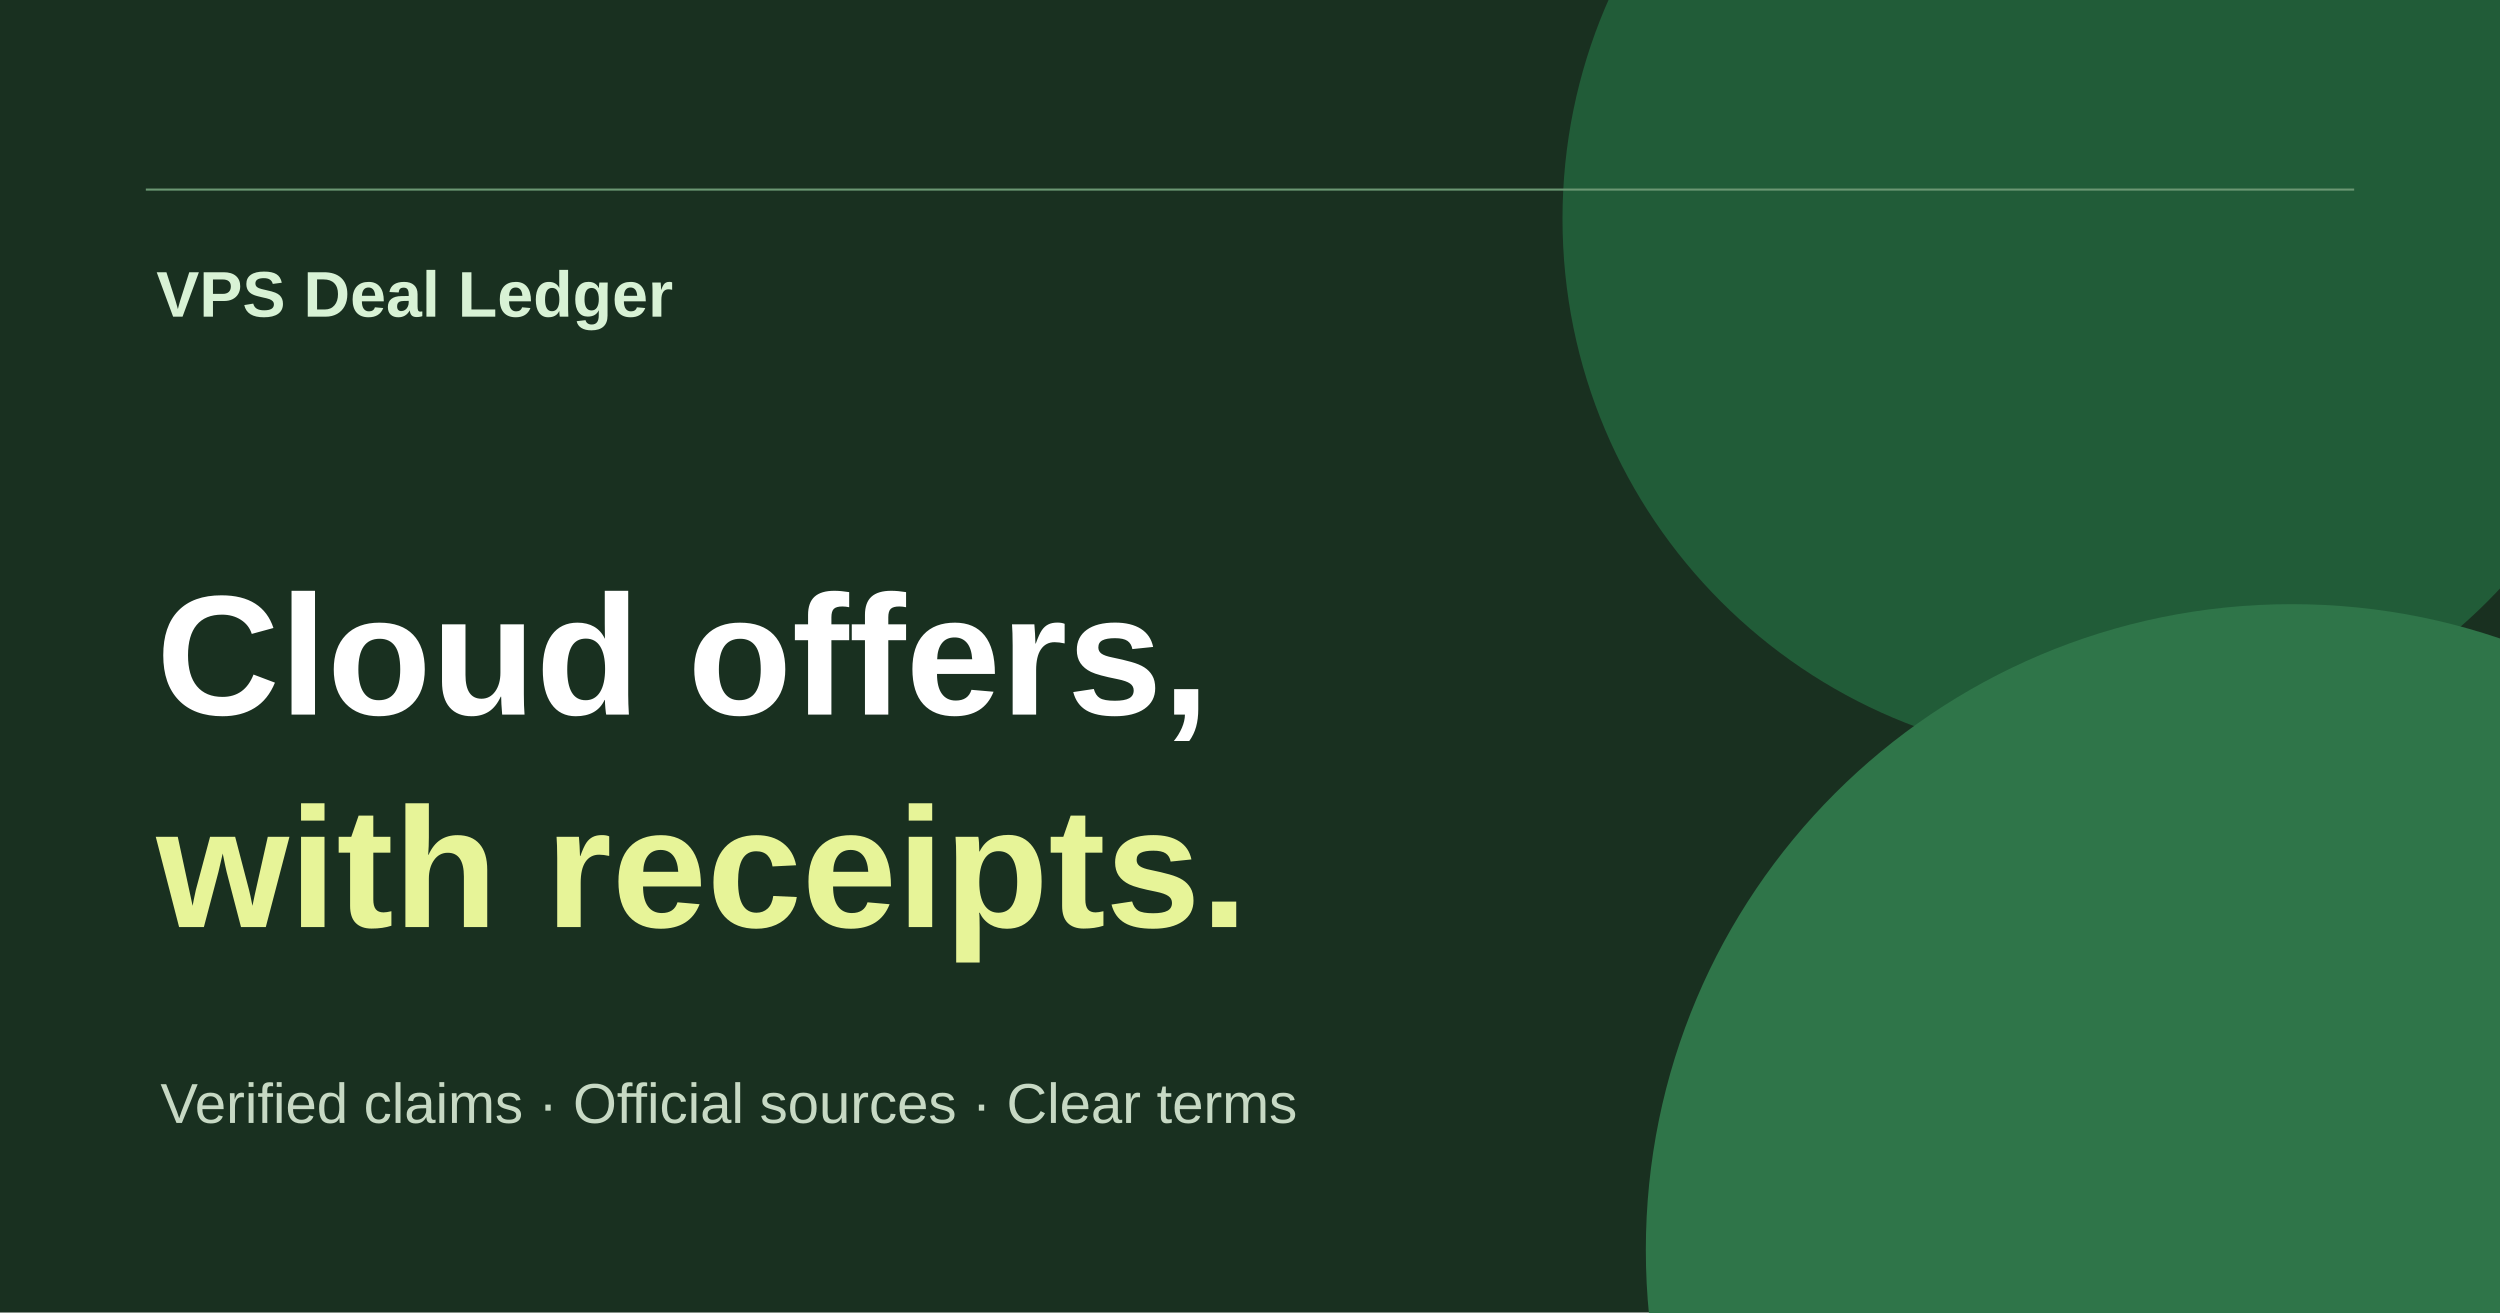
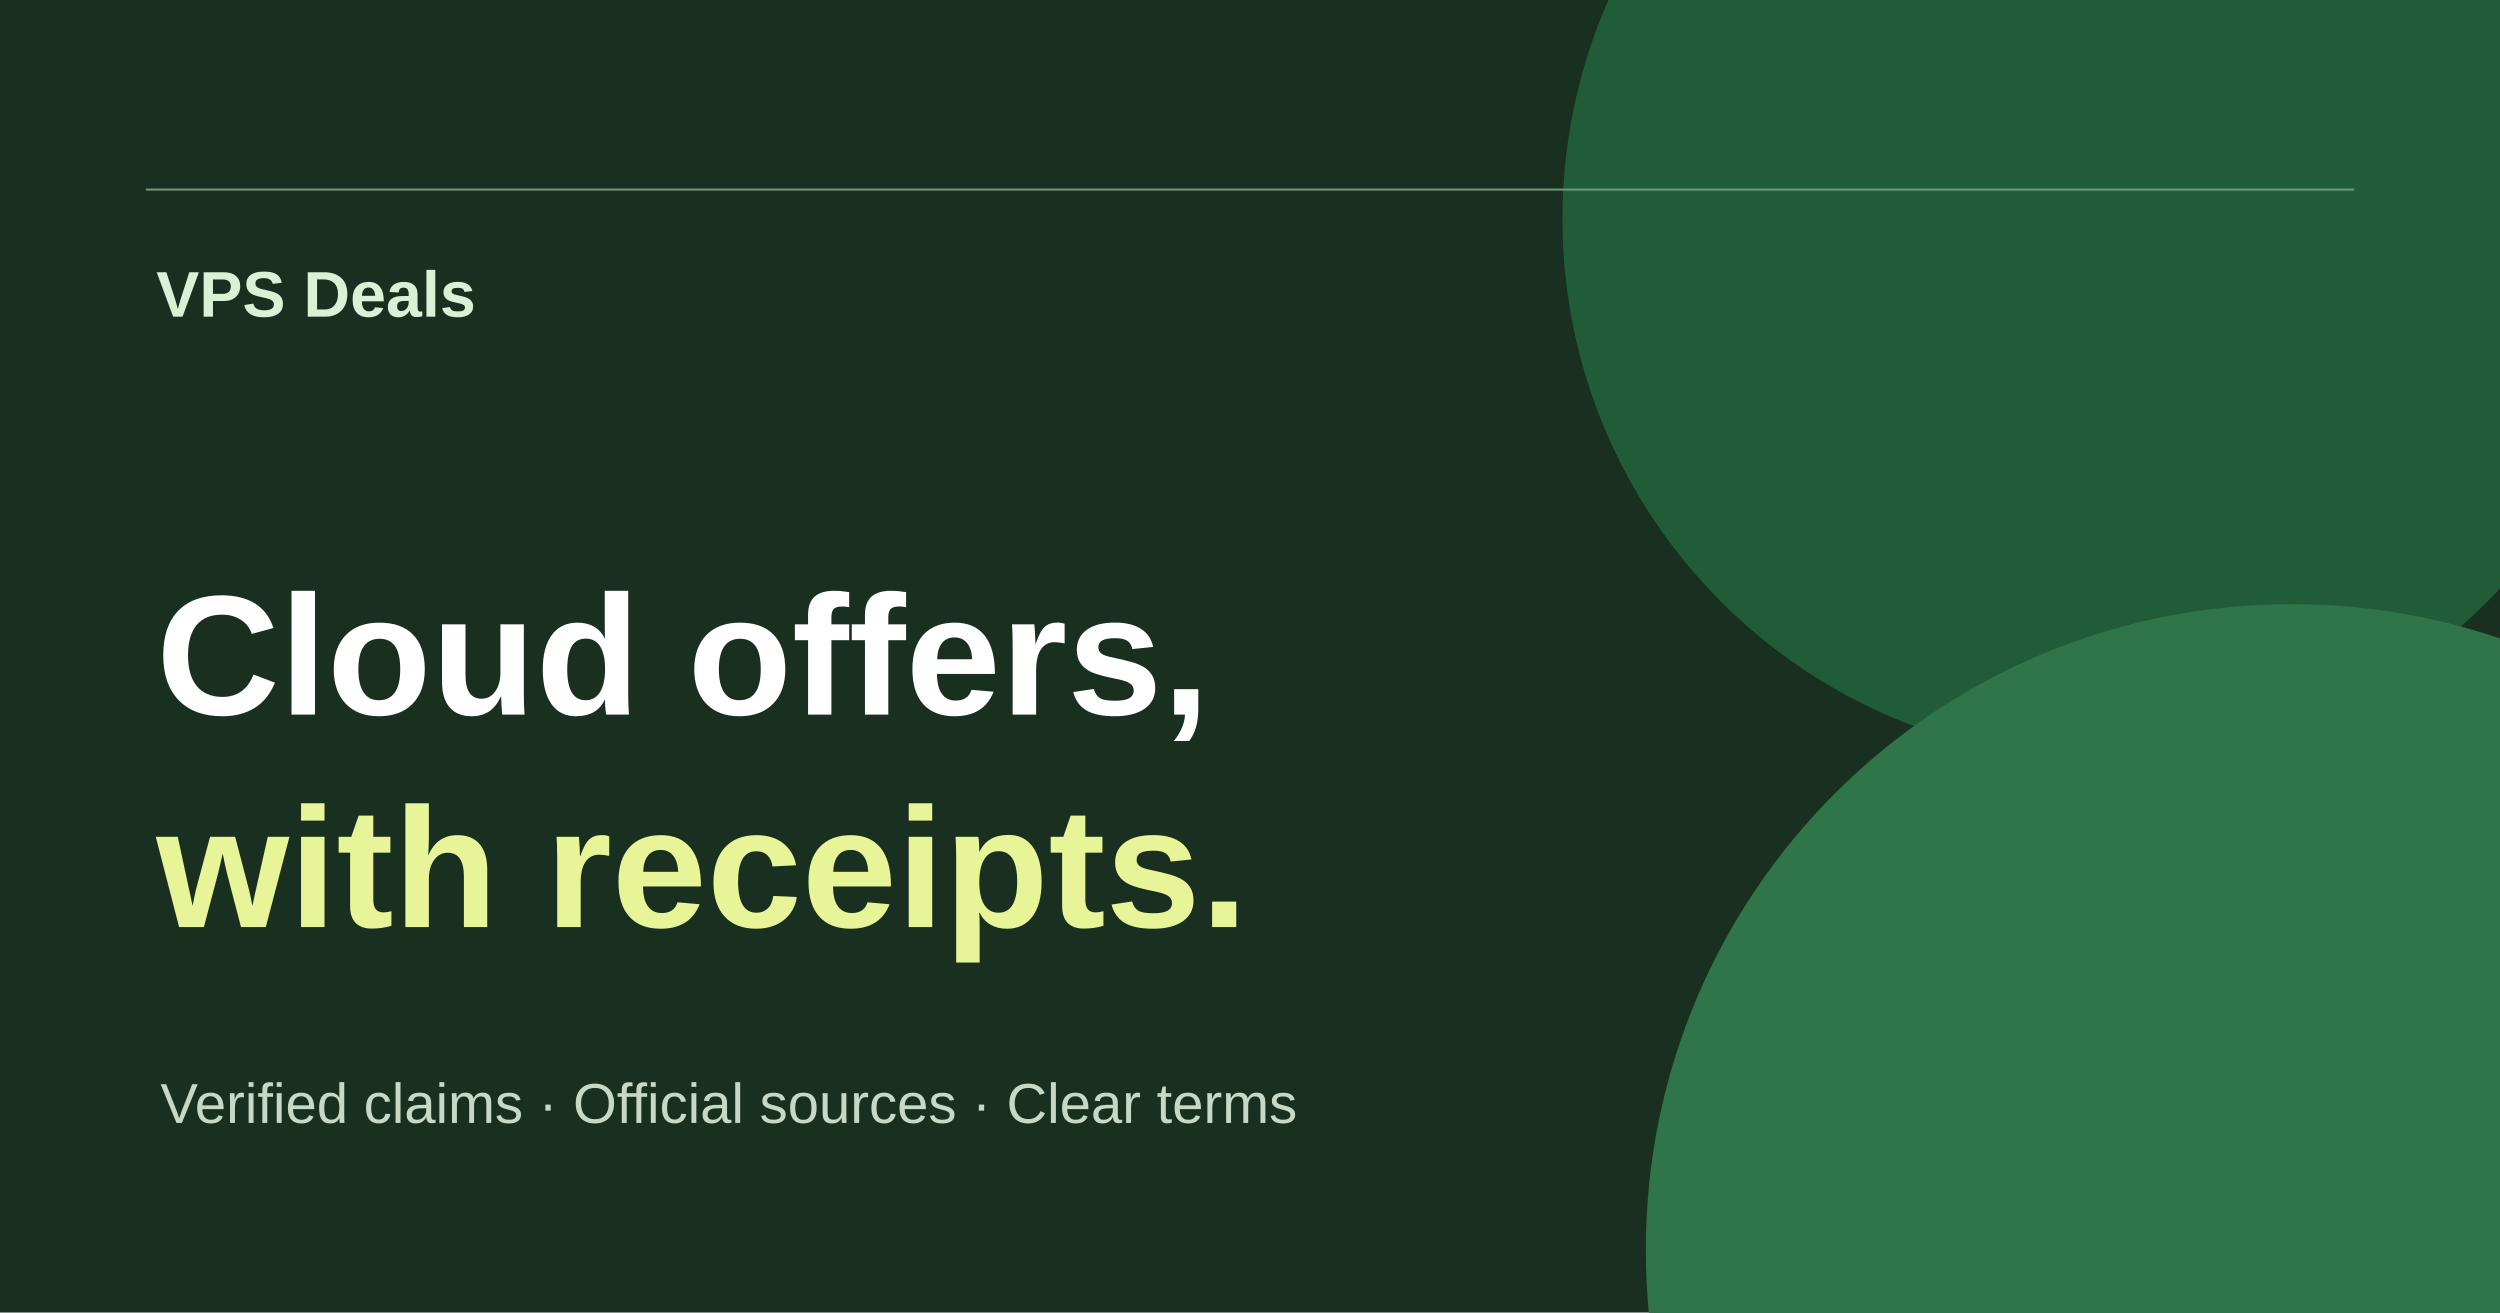
<svg xmlns="http://www.w3.org/2000/svg" width="1200" height="630" viewBox="0 0 1200 630">
  <rect width="1200" height="630" fill="#193020" />
  <circle cx="1010" cy="105" r="260" fill="#215c38" />
  <circle cx="1100" cy="600" r="310" fill="#2f7549" />
  <path d="M70 91h1060" stroke="#6b9773" />
-   <text x="75" y="152" font-family="Arial,sans-serif" font-size="31" font-weight="700" fill="#d8f2d5">VPS Deal Ledger</text>
+   <text x="75" y="152" font-family="Arial,sans-serif" font-size="31" font-weight="700" fill="#d8f2d5">VPS Deals</text>
  <text x="75" y="343" font-family="Arial,sans-serif" font-size="82" font-weight="700" fill="#ffffff">Cloud offers,</text>
  <text x="75" y="445" font-family="Arial,sans-serif" font-size="82" font-weight="700" fill="#e7f498">with receipts.</text>
  <text x="77" y="539" font-family="Arial,sans-serif" font-size="27" fill="#c7d9c4">Verified claims · Official sources · Clear terms</text>
</svg>
